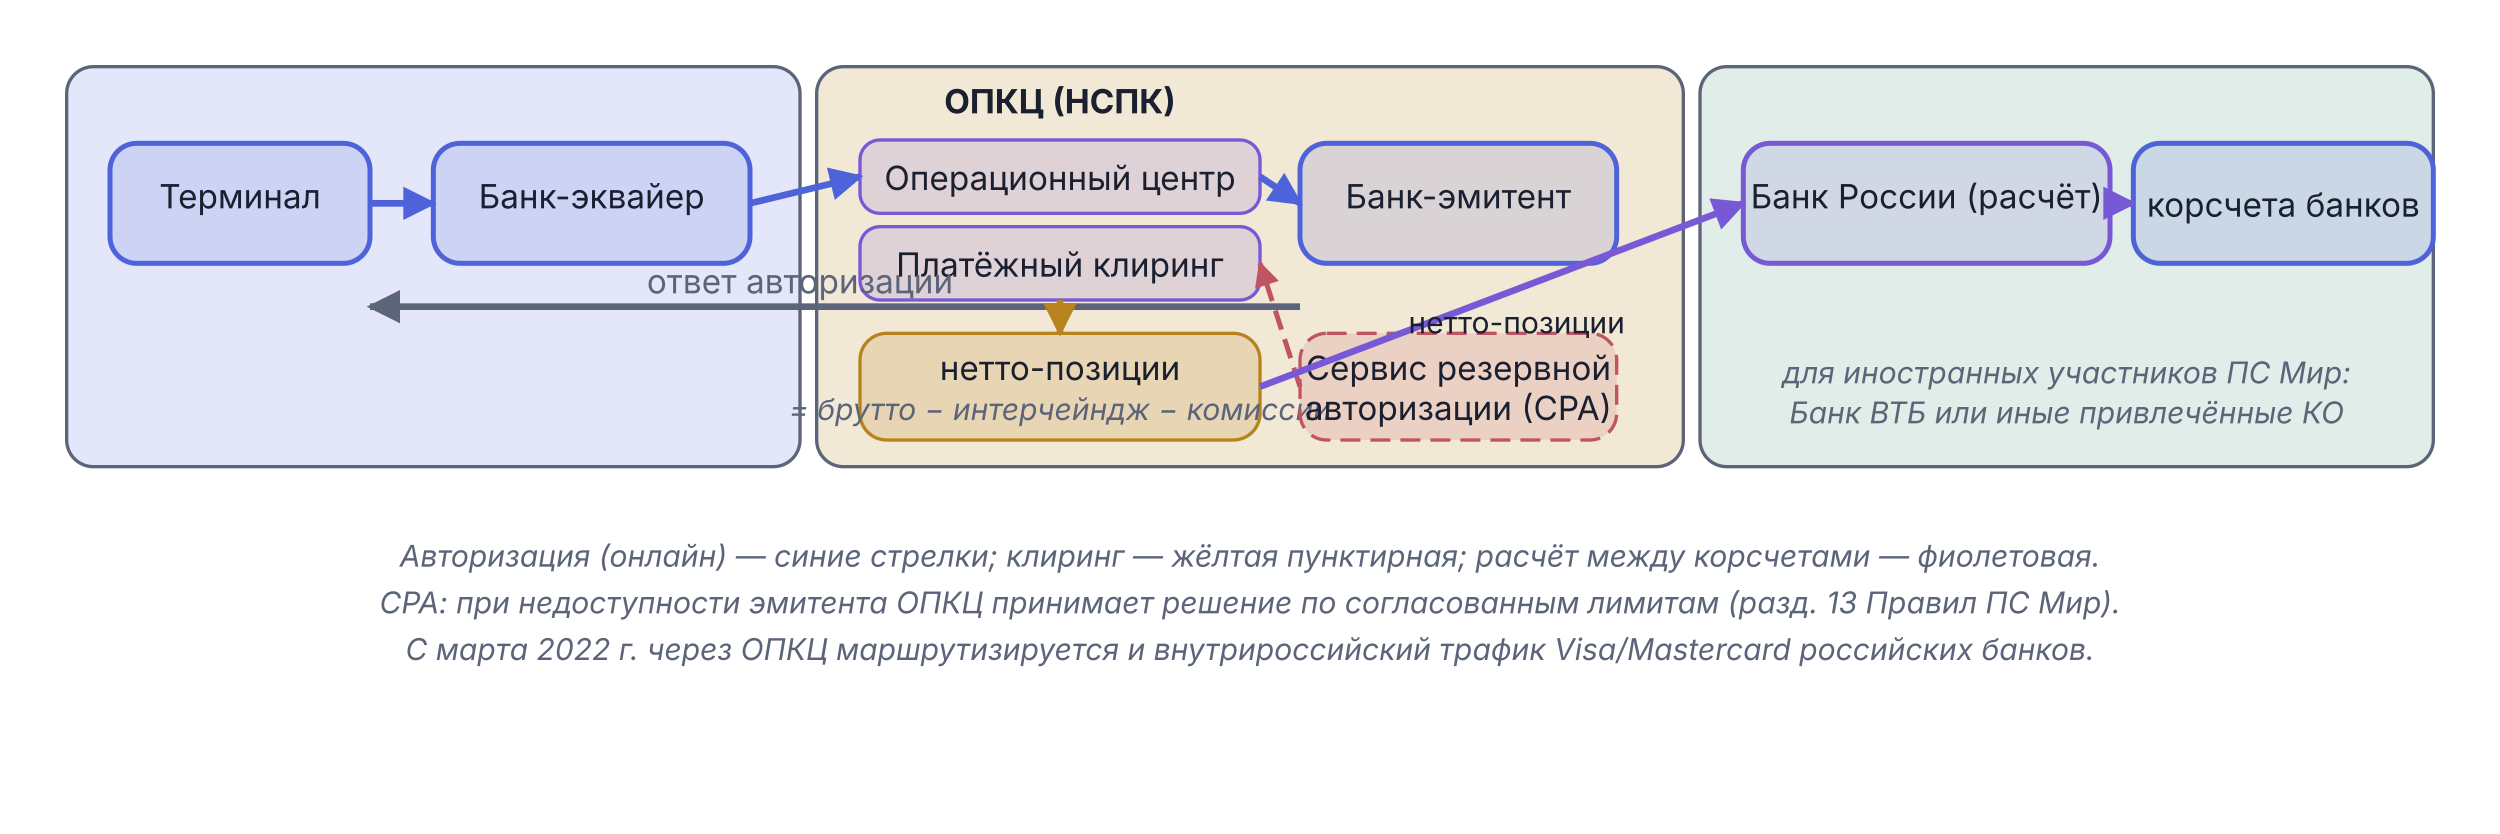
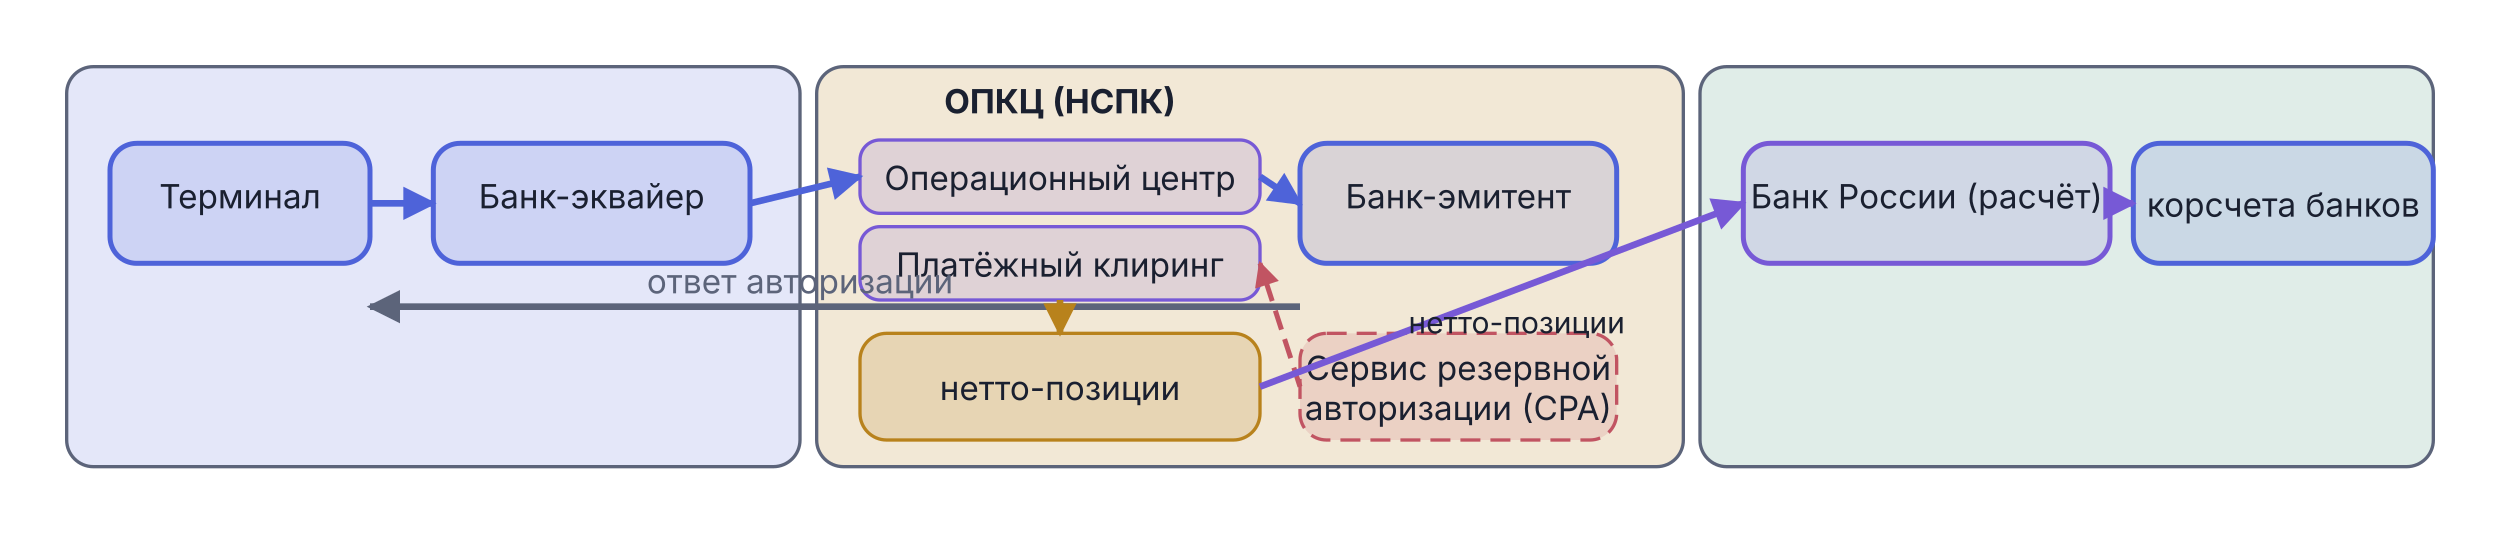
- <svg xmlns="http://www.w3.org/2000/svg" viewBox="0 0 750 250" width="750" height="250">
+ <svg xmlns="http://www.w3.org/2000/svg" viewBox="0 0 750 160" width="750" height="160">
  <defs>
    <marker id="arr-AccentA" viewBox="0 0 10 10" refX="9" refY="5" markerWidth="5" markerHeight="5" orient="auto">
      <path d="M0,0 L10,5 L0,10 Z" fill="#4E63D9" />
    </marker>
    <marker id="arr-Muted" viewBox="0 0 10 10" refX="9" refY="5" markerWidth="5" markerHeight="5" orient="auto">
      <path d="M0,0 L10,5 L0,10 Z" fill="#5C647A" />
    </marker>
    <marker id="arr-AccentB" viewBox="0 0 10 10" refX="9" refY="5" markerWidth="5" markerHeight="5" orient="auto">
      <path d="M0,0 L10,5 L0,10 Z" fill="#7759D6" />
    </marker>
    <marker id="arr-Warn" viewBox="0 0 10 10" refX="9" refY="5" markerWidth="5" markerHeight="5" orient="auto">
      <path d="M0,0 L10,5 L0,10 Z" fill="#B8821C" />
    </marker>
    <marker id="arr-Bad" viewBox="0 0 10 10" refX="9" refY="5" markerWidth="5" markerHeight="5" orient="auto">
      <path d="M0,0 L10,5 L0,10 Z" fill="#C15462" />
    </marker>
  </defs>
  <rect x="20.0" y="20.0" width="220" height="120" rx="8" fill="#4E63D9" fill-opacity="0.15" stroke="#5C647A" stroke-width="1" />
  <rect x="245.0" y="20.0" width="260" height="120" rx="8" fill="#B8821C" fill-opacity="0.18" stroke="#5C647A" stroke-width="1" />
  <rect x="510.0" y="20.0" width="220" height="120" rx="8" fill="#2F8B67" fill-opacity="0.15" stroke="#5C647A" stroke-width="1" />
  <rect x="33.0" y="43.0" width="78" height="36" rx="8" fill="#4E63D9" fill-opacity="0.15" stroke="#4E63D9" stroke-width="1.5" />
  <text x="72.0" y="62.5" text-anchor="middle" font-family="Inter, -apple-system, BlinkMacSystemFont, 'Helvetica Neue', Arial, sans-serif" font-size="10" font-weight="normal" fill="#1A2030">Терминал</text>
  <rect x="130.0" y="43.0" width="95" height="36" rx="8" fill="#4E63D9" fill-opacity="0.15" stroke="#4E63D9" stroke-width="1.5" />
  <text x="177.5" y="62.5" text-anchor="middle" font-family="Inter, -apple-system, BlinkMacSystemFont, 'Helvetica Neue', Arial, sans-serif" font-size="10" font-weight="normal" fill="#1A2030">Банк-эквайер</text>
  <text x="318.0" y="34.0" text-anchor="middle" font-family="Inter, -apple-system, BlinkMacSystemFont, 'Helvetica Neue', Arial, sans-serif" font-size="10" font-weight="bold" fill="#1A2030">ОПКЦ (НСПК)</text>
  <rect x="258.0" y="42.0" width="120" height="22" rx="6" fill="#7759D6" fill-opacity="0.15" stroke="#7759D6" stroke-width="1" />
  <text x="318.0" y="57.0" text-anchor="middle" font-family="Inter, -apple-system, BlinkMacSystemFont, 'Helvetica Neue', Arial, sans-serif" font-size="10" font-weight="normal" fill="#1A2030">Операционный центр</text>
  <rect x="258.0" y="68.0" width="120" height="22" rx="6" fill="#7759D6" fill-opacity="0.15" stroke="#7759D6" stroke-width="1" />
  <text x="318.0" y="83.0" text-anchor="middle" font-family="Inter, -apple-system, BlinkMacSystemFont, 'Helvetica Neue', Arial, sans-serif" font-size="10" font-weight="normal" fill="#1A2030">Платёжный клиринг</text>
  <rect x="390.0" y="43.0" width="95" height="36" rx="8" fill="#4E63D9" fill-opacity="0.15" stroke="#4E63D9" stroke-width="1.5" />
  <text x="437.5" y="62.5" text-anchor="middle" font-family="Inter, -apple-system, BlinkMacSystemFont, 'Helvetica Neue', Arial, sans-serif" font-size="10" font-weight="normal" fill="#1A2030">Банк-эмитент</text>
  <rect x="258.0" y="100.0" width="120" height="32" rx="8" fill="#B8821C" fill-opacity="0.18" stroke="#B8821C" stroke-width="1" />
-   <text x="318.0" y="114.0" text-anchor="middle" font-family="Inter, -apple-system, BlinkMacSystemFont, 'Helvetica Neue', Arial, sans-serif" font-size="10" font-weight="normal" fill="#1A2030">нетто-позиции</text>
-   <text x="318.0" y="126.0" text-anchor="middle" font-family="Inter, -apple-system, BlinkMacSystemFont, 'Helvetica Neue', Arial, sans-serif" font-size="9" font-style="italic" fill="#5C647A">= брутто − интерчейндж − комиссии</text>
+   <text x="318.0" y="120.0" text-anchor="middle" font-family="Inter, -apple-system, BlinkMacSystemFont, 'Helvetica Neue', Arial, sans-serif" font-size="10" font-weight="normal" fill="#1A2030">нетто-позиции</text>
  <rect x="390.0" y="100.0" width="95" height="32" rx="8" fill="#C15462" fill-opacity="0.15" stroke="#C15462" stroke-width="1" stroke-dasharray="6,3" />
  <text x="437.5" y="114.0" text-anchor="middle" font-family="Inter, -apple-system, BlinkMacSystemFont, 'Helvetica Neue', Arial, sans-serif" font-size="10" font-weight="normal" fill="#1A2030">Сервис резервной</text>
  <text x="437.5" y="126.0" text-anchor="middle" font-family="Inter, -apple-system, BlinkMacSystemFont, 'Helvetica Neue', Arial, sans-serif" font-size="10" font-weight="normal" fill="#1A2030">авторизации (СРА)</text>
  <rect x="523.0" y="43.0" width="110" height="36" rx="8" fill="#7759D6" fill-opacity="0.15" stroke="#7759D6" stroke-width="1.5" />
  <text x="578.0" y="62.5" text-anchor="middle" font-family="Inter, -apple-system, BlinkMacSystemFont, 'Helvetica Neue', Arial, sans-serif" font-size="10" font-weight="normal" fill="#1A2030">Банк России (расчёт)</text>
  <rect x="640.0" y="43.0" width="90" height="36" rx="8" fill="#4E63D9" fill-opacity="0.15" stroke="#4E63D9" stroke-width="1.5" />
  <text x="685.0" y="65.0" text-anchor="middle" font-family="Inter, -apple-system, BlinkMacSystemFont, 'Helvetica Neue', Arial, sans-serif" font-size="10" font-weight="normal" fill="#1A2030">корсчета банков</text>
-   <text x="620.0" y="115.0" text-anchor="middle" font-family="Inter, -apple-system, BlinkMacSystemFont, 'Helvetica Neue', Arial, sans-serif" font-size="9" font-style="italic" fill="#5C647A">для иностранных участников ПС Мир:</text>
-   <text x="620.0" y="127.0" text-anchor="middle" font-family="Inter, -apple-system, BlinkMacSystemFont, 'Helvetica Neue', Arial, sans-serif" font-size="9" font-style="italic" fill="#5C647A">Банк ВТБ или иные привлечённые КО</text>
  <line x1="111.0" y1="61.0" x2="130.0" y2="61.0" stroke="#4E63D9" stroke-width="2" marker-end="url(#arr-AccentA)" />
  <line x1="225.0" y1="61.0" x2="258.0" y2="53.0" stroke="#4E63D9" stroke-width="2" marker-end="url(#arr-AccentA)" />
  <line x1="378.0" y1="53.0" x2="390.0" y2="61.0" stroke="#4E63D9" stroke-width="2" marker-end="url(#arr-AccentA)" />
  <line x1="390.0" y1="92.0" x2="111.0" y2="92.0" stroke="#5C647A" stroke-width="2" marker-end="url(#arr-Muted)" />
  <text x="240.0" y="88.0" text-anchor="middle" font-family="Inter, -apple-system, BlinkMacSystemFont, 'Helvetica Neue', Arial, sans-serif" font-size="10" fill="#5C647A">ответ авторизации</text>
  <line x1="318.0" y1="90.0" x2="318.0" y2="100.0" stroke="#B8821C" stroke-width="2" stroke-dasharray="6,3" marker-end="url(#arr-Warn)" />
  <line x1="390.0" y1="116.0" x2="378.0" y2="79.0" stroke="#C15462" stroke-width="1.5" stroke-dasharray="6,3" marker-end="url(#arr-Bad)" />
  <line x1="378.0" y1="116.0" x2="523.0" y2="61.0" stroke="#7759D6" stroke-width="2" marker-end="url(#arr-AccentB)" />
  <text x="455.0" y="100.0" text-anchor="middle" font-family="Inter, -apple-system, BlinkMacSystemFont, 'Helvetica Neue', Arial, sans-serif" font-size="9" fill="#1A2030">нетто-позиции</text>
  <line x1="633.0" y1="61.0" x2="640.0" y2="61.0" stroke="#7759D6" stroke-width="2" marker-end="url(#arr-AccentB)" />
-   <text x="375.0" y="170.0" text-anchor="middle" font-family="Inter, -apple-system, BlinkMacSystemFont, 'Helvetica Neue', Arial, sans-serif" font-size="9" font-style="italic" fill="#5C647A">Авторизация (онлайн) — синие стрелки; клиринг — жёлтая пунктирная; расчёт между корсчетами — фиолетовая.</text>
-   <text x="375.0" y="184.0" text-anchor="middle" font-family="Inter, -apple-system, BlinkMacSystemFont, 'Helvetica Neue', Arial, sans-serif" font-size="9" font-style="italic" fill="#5C647A">СРА: при недоступности эмитента ОПКЦ принимает решение по согласованным лимитам (разд. 13 Правил ПС Мир).</text>
-   <text x="375.0" y="198.0" text-anchor="middle" font-family="Inter, -apple-system, BlinkMacSystemFont, 'Helvetica Neue', Arial, sans-serif" font-size="9" font-style="italic" fill="#5C647A">С марта 2022 г. через ОПКЦ маршрутизируется и внутрироссийский трафик Visa/Mastercard российских банков.</text>
</svg>
